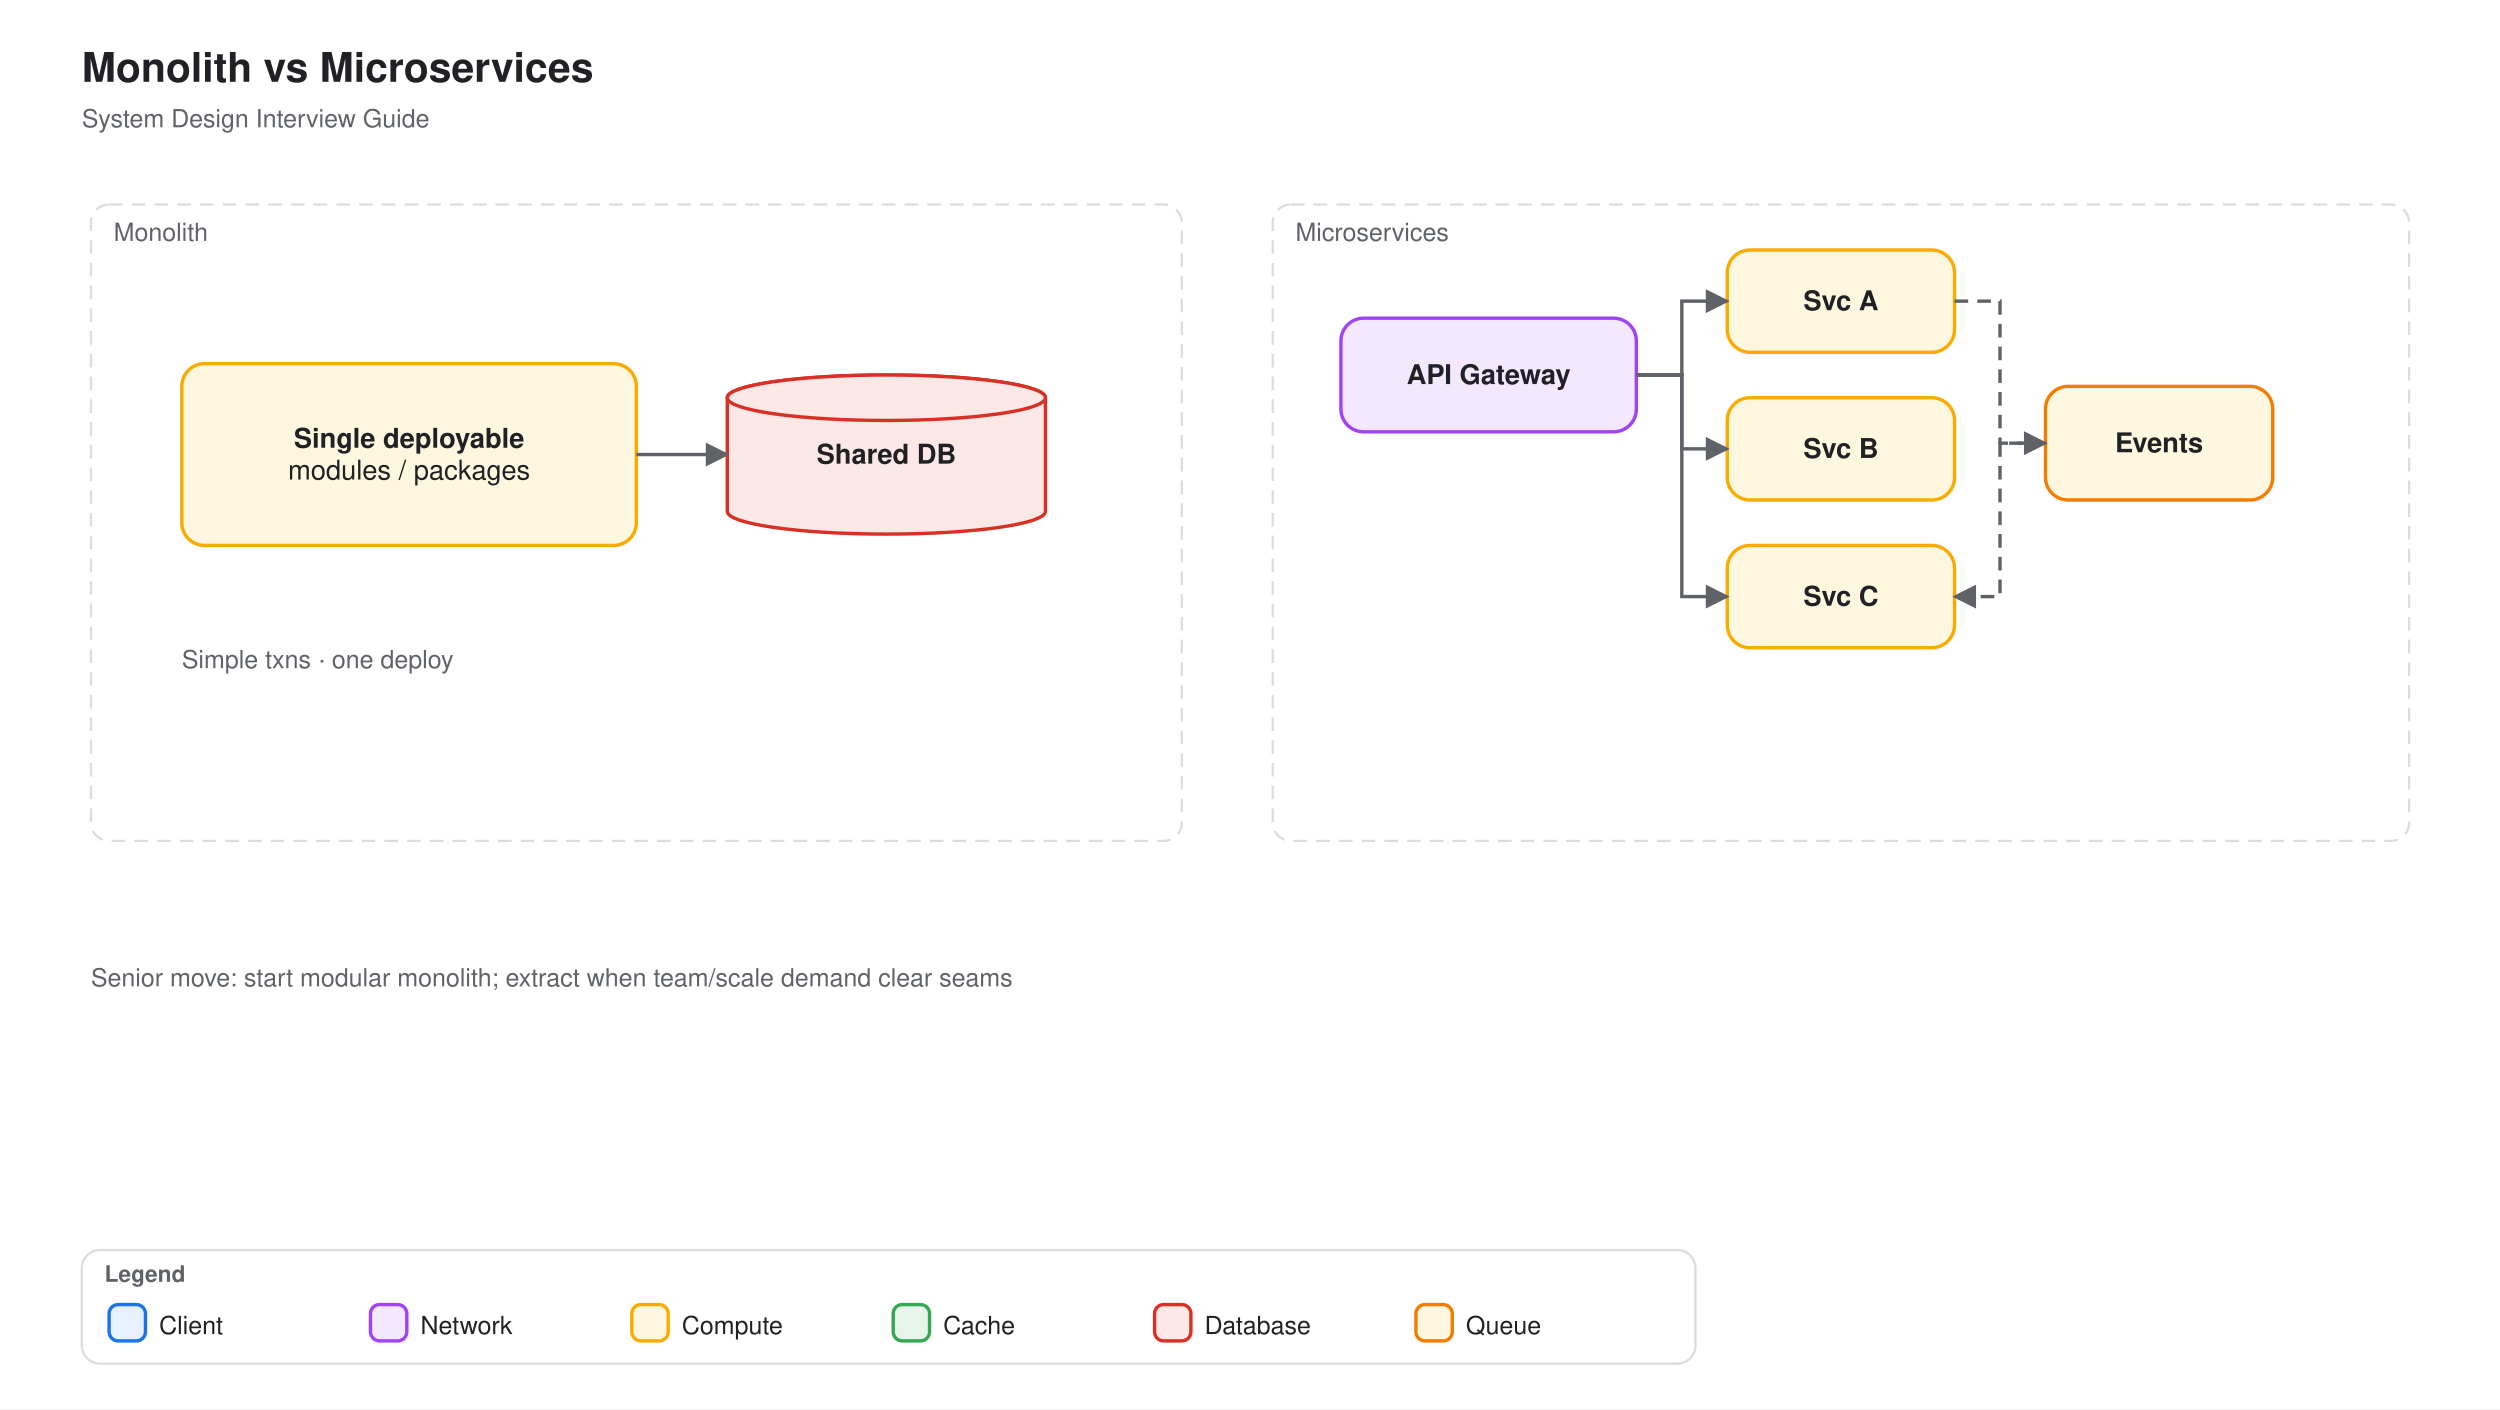
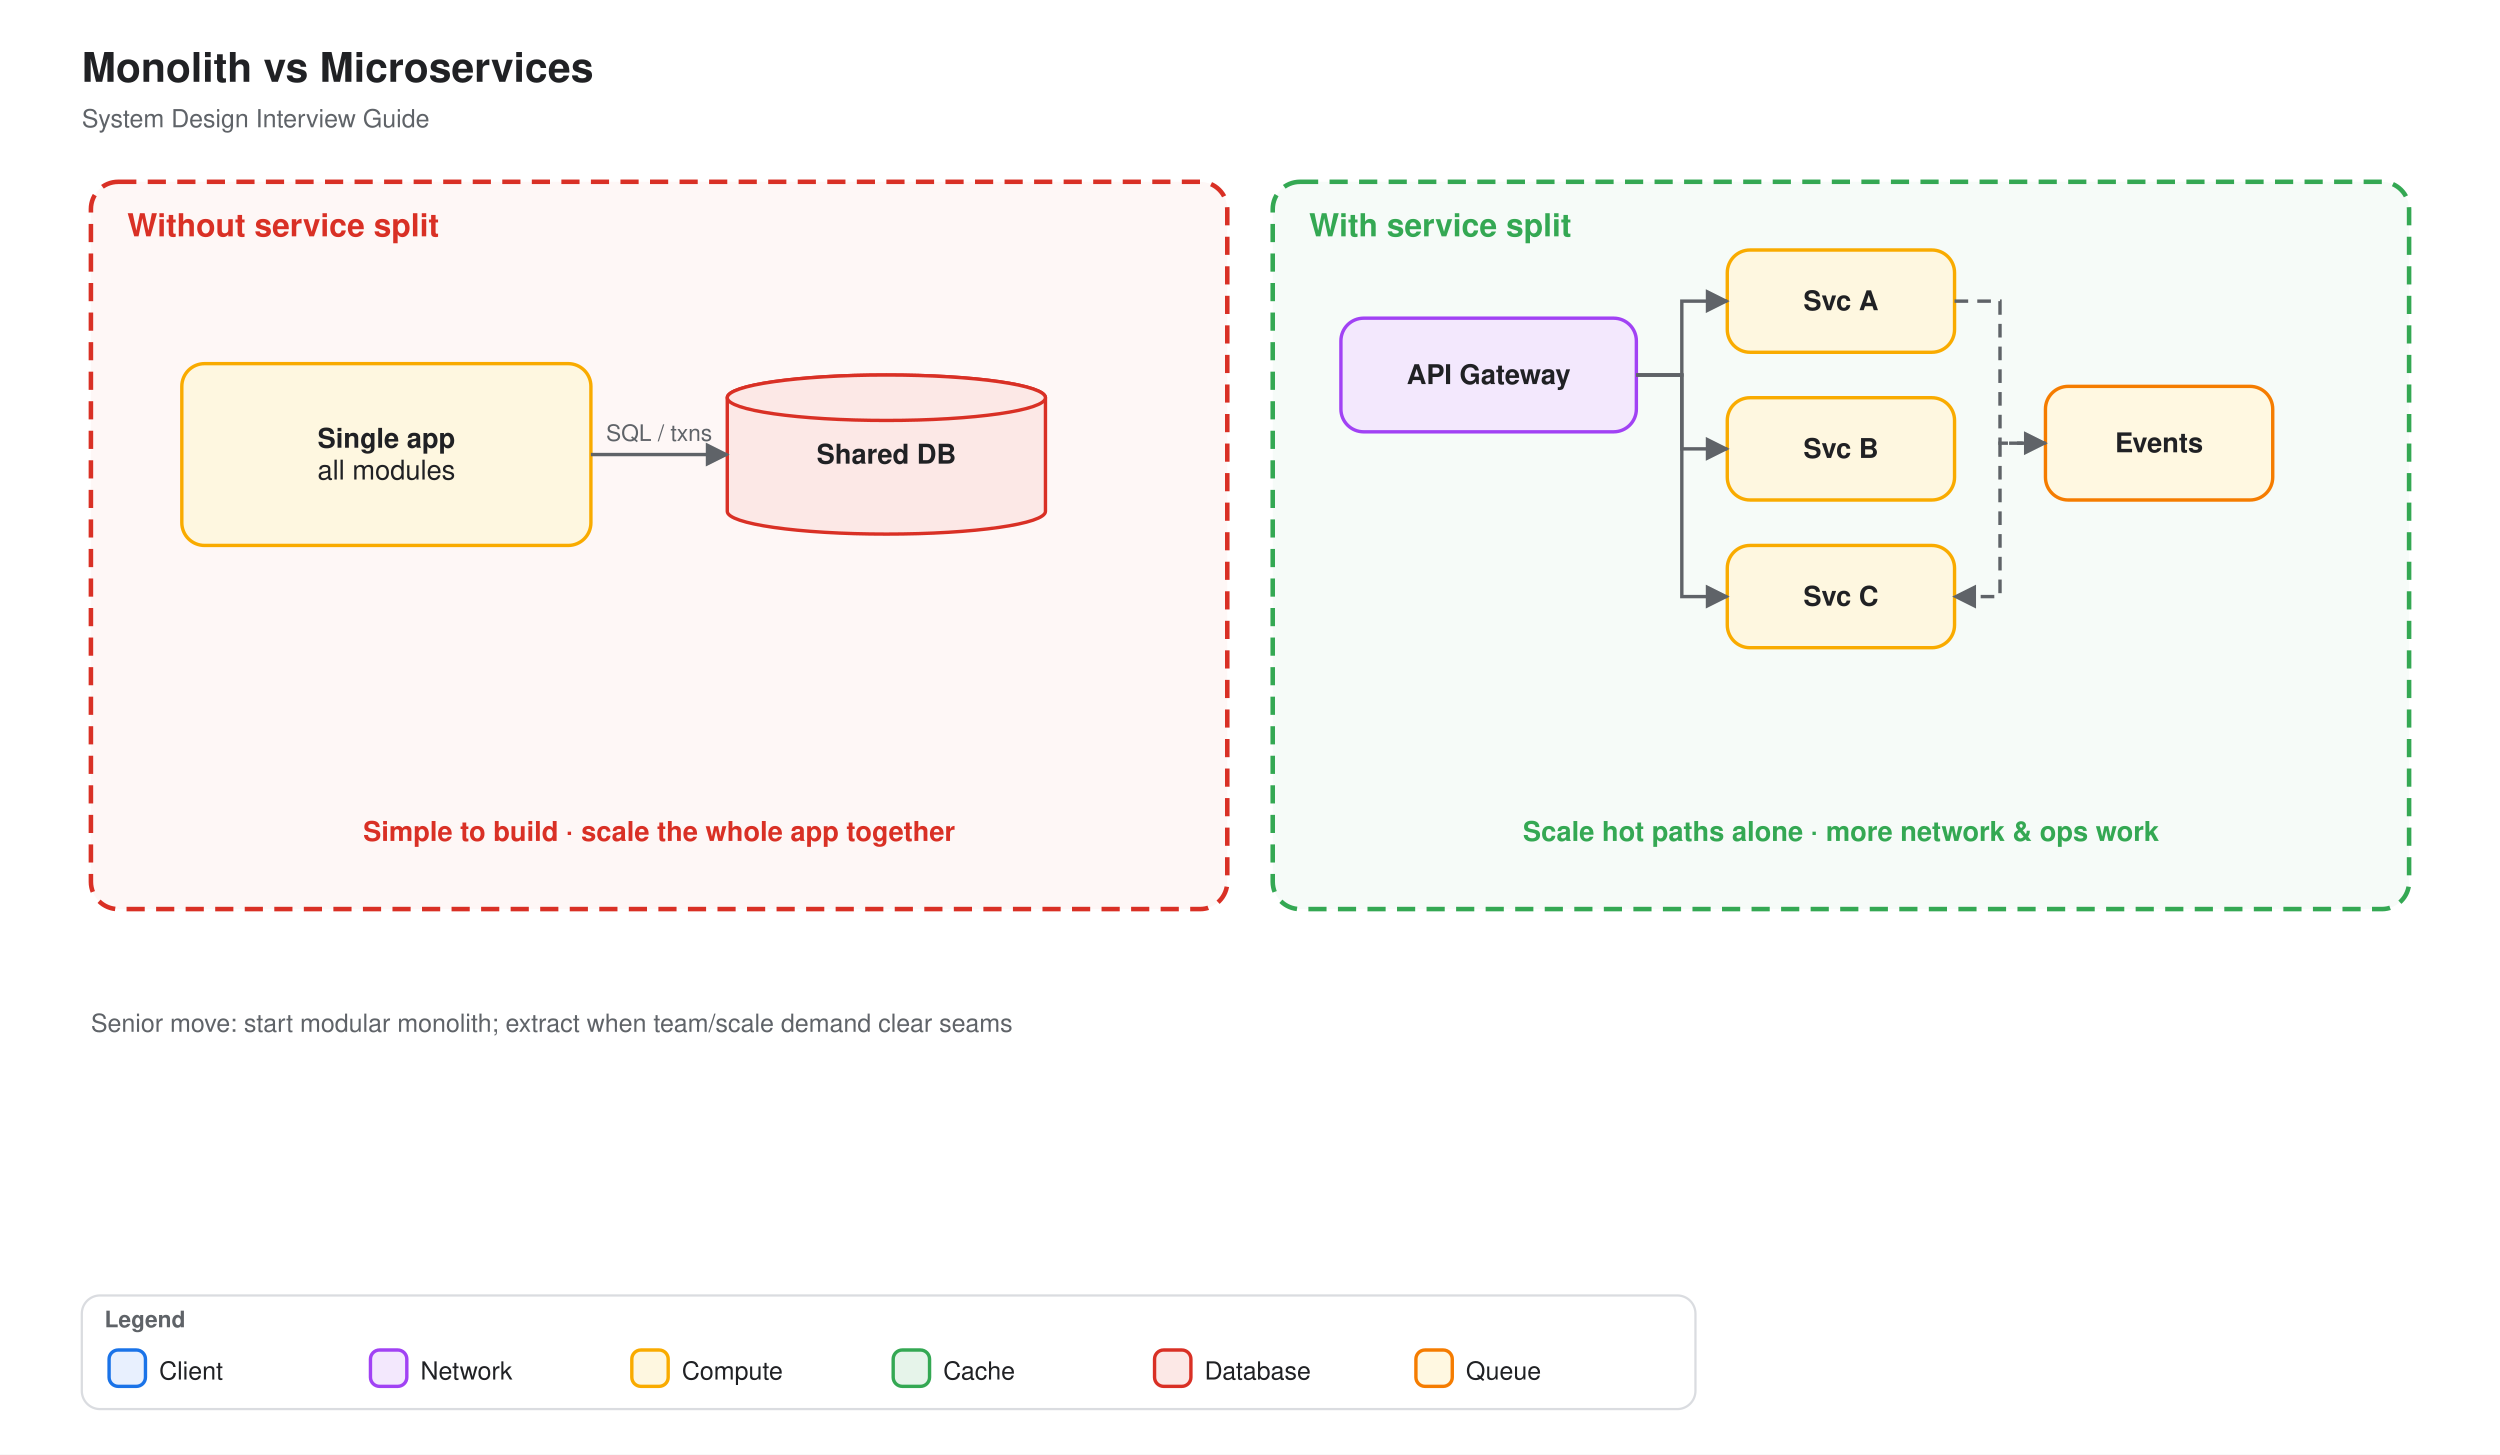
- <svg xmlns="http://www.w3.org/2000/svg" width="1100" height="620" viewBox="0 0 1100 620" role="img" aria-label="Monolith vs Microservices">
+ <svg xmlns="http://www.w3.org/2000/svg" width="1100" height="640" viewBox="0 0 1100 640" role="img" aria-label="Monolith vs Microservices">
  <defs>
    <marker id="arrow" viewBox="0 0 10 10" refX="9" refY="5" markerWidth="7" markerHeight="7" orient="auto-start-reverse">
      <path d="M 0 0 L 10 5 L 0 10 z" fill="#5F6368" />
    </marker>
  </defs>
  <rect width="100%" height="100%" fill="#FFFFFF" />
  <text x="36" y="36" font-family="Helvetica,Arial,sans-serif" font-size="18" font-weight="700" fill="#202124">Monolith vs Microservices</text>
  <text x="36" y="56" font-family="Helvetica,Arial,sans-serif" font-size="11" fill="#5F6368">System Design Interview Guide</text>
-   <rect x="40" y="90" width="480" height="280" rx="8" ry="8" fill="none" stroke="#DADCE0" stroke-width="1" stroke-dasharray="6 4" />
-   <text x="50" y="106" font-family="Helvetica,Arial,sans-serif" font-size="11" fill="#5F6368">Monolith</text>
-   <rect x="80" y="160" width="200" height="80" rx="10" ry="10" fill="#FEF7E0" stroke="#F9AB00" stroke-width="1.5" />
-   <text x="180.0" y="197.0" text-anchor="middle" font-family="Helvetica,Arial,sans-serif" font-size="12" font-weight="700" fill="#202124">Single deployable</text>
-   <text x="180.0" y="211.0" text-anchor="middle" font-family="Helvetica,Arial,sans-serif" font-size="12" font-weight="400" fill="#202124">modules / packages</text>
+   <rect x="40" y="80" width="500" height="320" rx="12" ry="12" fill="#FCE8E6" fill-opacity="0.35" stroke="#D93025" stroke-width="2" stroke-dasharray="8 5" />
+   <text x="56" y="104" font-family="Helvetica,Arial,sans-serif" font-size="14" font-weight="700" fill="#D93025">Without service split</text>
+   <rect x="80" y="160" width="180" height="80" rx="10" ry="10" fill="#FEF7E0" stroke="#F9AB00" stroke-width="1.5" />
+   <text x="170.0" y="197.0" text-anchor="middle" font-family="Helvetica,Arial,sans-serif" font-size="12" font-weight="700" fill="#202124">Single app</text>
+   <text x="170.0" y="211.0" text-anchor="middle" font-family="Helvetica,Arial,sans-serif" font-size="12" font-weight="400" fill="#202124">all modules</text>
  <path d="M 320,175 L 320,225 A 70.0,10 0 0 0 460,225 L 460,175 A 70.0,10 0 0 0 320,175 Z" fill="#FCE8E6" stroke="#D93025" stroke-width="1.5" />
  <ellipse cx="390.0" cy="175" rx="70.0" ry="10" fill="#FCE8E6" stroke="#D93025" stroke-width="1.5" />
  <text x="390.0" y="204.0" text-anchor="middle" font-family="Helvetica,Arial,sans-serif" font-size="12" font-weight="700" fill="#202124">Shared DB</text>
-   <path d="M 280,200.0 L 320,200.0" fill="none" stroke="#5F6368" stroke-width="1.5" marker-end="url(#arrow)" />
-   <text x="80" y="294" font-family="Helvetica,Arial,sans-serif" font-size="11" fill="#5F6368">Simple txns · one deploy</text>
-   <rect x="560" y="90" width="500" height="280" rx="8" ry="8" fill="none" stroke="#DADCE0" stroke-width="1" stroke-dasharray="6 4" />
-   <text x="570" y="106" font-family="Helvetica,Arial,sans-serif" font-size="11" fill="#5F6368">Microservices</text>
+   <path d="M 260,200.0 L 320,200.0" fill="none" stroke="#5F6368" stroke-width="1.5" marker-end="url(#arrow)" />
+   <text x="290.0" y="194.0" text-anchor="middle" font-family="Helvetica,Arial,sans-serif" font-size="10" fill="#5F6368">SQL / txns</text>
+   <text x="290" y="370" text-anchor="middle" font-family="Helvetica,Arial,sans-serif" font-size="12" font-weight="600" fill="#D93025">Simple to build · scale the whole app together</text>
+   <rect x="560" y="80" width="500" height="320" rx="12" ry="12" fill="#E6F4EA" fill-opacity="0.35" stroke="#34A853" stroke-width="2" stroke-dasharray="8 5" />
+   <text x="576" y="104" font-family="Helvetica,Arial,sans-serif" font-size="14" font-weight="700" fill="#34A853">With service split</text>
  <rect x="590" y="140" width="130" height="50" rx="10" ry="10" fill="#F3E8FD" stroke="#A142F4" stroke-width="1.5" />
  <text x="655.0" y="169.0" text-anchor="middle" font-family="Helvetica,Arial,sans-serif" font-size="12" font-weight="700" fill="#202124">API Gateway</text>
  <rect x="760" y="110" width="100" height="45" rx="10" ry="10" fill="#FEF7E0" stroke="#F9AB00" stroke-width="1.5" />
  <text x="810.0" y="136.5" text-anchor="middle" font-family="Helvetica,Arial,sans-serif" font-size="12" font-weight="700" fill="#202124">Svc A</text>
  <rect x="760" y="175" width="100" height="45" rx="10" ry="10" fill="#FEF7E0" stroke="#F9AB00" stroke-width="1.5" />
  <text x="810.0" y="201.5" text-anchor="middle" font-family="Helvetica,Arial,sans-serif" font-size="12" font-weight="700" fill="#202124">Svc B</text>
  <rect x="760" y="240" width="100" height="45" rx="10" ry="10" fill="#FEF7E0" stroke="#F9AB00" stroke-width="1.5" />
  <text x="810.0" y="266.5" text-anchor="middle" font-family="Helvetica,Arial,sans-serif" font-size="12" font-weight="700" fill="#202124">Svc C</text>
  <rect x="900" y="170" width="100" height="50" rx="10" ry="10" fill="#FFF8E1" stroke="#F57C00" stroke-width="1.5" />
  <text x="950.0" y="199.0" text-anchor="middle" font-family="Helvetica,Arial,sans-serif" font-size="12" font-weight="700" fill="#202124">Events</text>
  <path d="M 720,165.0 L 740.0,165.0 L 740.0,132.5 L 760,132.5" fill="none" stroke="#5F6368" stroke-width="1.5" marker-end="url(#arrow)" />
  <path d="M 720,165.0 L 740.0,165.0 L 740.0,197.5 L 760,197.5" fill="none" stroke="#5F6368" stroke-width="1.5" marker-end="url(#arrow)" />
  <path d="M 720,165.0 L 740.0,165.0 L 740.0,262.5 L 760,262.5" fill="none" stroke="#5F6368" stroke-width="1.5" marker-end="url(#arrow)" />
  <path d="M 860,132.5 L 880.0,132.5 L 880.0,195.0 L 900,195.0" fill="none" stroke="#5F6368" stroke-width="1.5" stroke-dasharray="6 4" marker-end="url(#arrow)" />
  <path d="M 900,195.0 L 880.0,195.0 L 880.0,262.5 L 860,262.5" fill="none" stroke="#5F6368" stroke-width="1.5" stroke-dasharray="6 4" marker-end="url(#arrow)" />
-   <text x="40" y="434" font-family="Helvetica,Arial,sans-serif" font-size="11" fill="#5F6368">Senior move: start modular monolith; extract when team/scale demand clear seams</text>
-   <rect x="36" y="550" width="710" height="50" rx="8" ry="8" fill="#FFFFFF" stroke="#DADCE0" stroke-width="1" />
-   <text x="46" y="564" font-family="Helvetica,Arial,sans-serif" font-size="10" font-weight="700" fill="#5F6368">Legend</text>
-   <rect x="48" y="574" width="16" height="16" rx="4" ry="4" fill="#E8F0FE" stroke="#1A73E8" stroke-width="1.5" />
-   <text x="70" y="587" font-family="Helvetica,Arial,sans-serif" font-size="11" fill="#202124">Client</text>
-   <rect x="163" y="574" width="16" height="16" rx="4" ry="4" fill="#F3E8FD" stroke="#A142F4" stroke-width="1.5" />
-   <text x="185" y="587" font-family="Helvetica,Arial,sans-serif" font-size="11" fill="#202124">Network</text>
-   <rect x="278" y="574" width="16" height="16" rx="4" ry="4" fill="#FEF7E0" stroke="#F9AB00" stroke-width="1.5" />
-   <text x="300" y="587" font-family="Helvetica,Arial,sans-serif" font-size="11" fill="#202124">Compute</text>
-   <rect x="393" y="574" width="16" height="16" rx="4" ry="4" fill="#E6F4EA" stroke="#34A853" stroke-width="1.5" />
-   <text x="415" y="587" font-family="Helvetica,Arial,sans-serif" font-size="11" fill="#202124">Cache</text>
-   <rect x="508" y="574" width="16" height="16" rx="4" ry="4" fill="#FCE8E6" stroke="#D93025" stroke-width="1.5" />
-   <text x="530" y="587" font-family="Helvetica,Arial,sans-serif" font-size="11" fill="#202124">Database</text>
-   <rect x="623" y="574" width="16" height="16" rx="4" ry="4" fill="#FFF8E1" stroke="#F57C00" stroke-width="1.5" />
-   <text x="645" y="587" font-family="Helvetica,Arial,sans-serif" font-size="11" fill="#202124">Queue</text>
+   <text x="810" y="370" text-anchor="middle" font-family="Helvetica,Arial,sans-serif" font-size="12" font-weight="600" fill="#34A853">Scale hot paths alone · more network &amp; ops work</text>
+   <text x="40" y="454" font-family="Helvetica,Arial,sans-serif" font-size="11" fill="#5F6368">Senior move: start modular monolith; extract when team/scale demand clear seams</text>
+   <rect x="36" y="570" width="710" height="50" rx="8" ry="8" fill="#FFFFFF" stroke="#DADCE0" stroke-width="1" />
+   <text x="46" y="584" font-family="Helvetica,Arial,sans-serif" font-size="10" font-weight="700" fill="#5F6368">Legend</text>
+   <rect x="48" y="594" width="16" height="16" rx="4" ry="4" fill="#E8F0FE" stroke="#1A73E8" stroke-width="1.5" />
+   <text x="70" y="607" font-family="Helvetica,Arial,sans-serif" font-size="11" fill="#202124">Client</text>
+   <rect x="163" y="594" width="16" height="16" rx="4" ry="4" fill="#F3E8FD" stroke="#A142F4" stroke-width="1.5" />
+   <text x="185" y="607" font-family="Helvetica,Arial,sans-serif" font-size="11" fill="#202124">Network</text>
+   <rect x="278" y="594" width="16" height="16" rx="4" ry="4" fill="#FEF7E0" stroke="#F9AB00" stroke-width="1.5" />
+   <text x="300" y="607" font-family="Helvetica,Arial,sans-serif" font-size="11" fill="#202124">Compute</text>
+   <rect x="393" y="594" width="16" height="16" rx="4" ry="4" fill="#E6F4EA" stroke="#34A853" stroke-width="1.5" />
+   <text x="415" y="607" font-family="Helvetica,Arial,sans-serif" font-size="11" fill="#202124">Cache</text>
+   <rect x="508" y="594" width="16" height="16" rx="4" ry="4" fill="#FCE8E6" stroke="#D93025" stroke-width="1.5" />
+   <text x="530" y="607" font-family="Helvetica,Arial,sans-serif" font-size="11" fill="#202124">Database</text>
+   <rect x="623" y="594" width="16" height="16" rx="4" ry="4" fill="#FFF8E1" stroke="#F57C00" stroke-width="1.5" />
+   <text x="645" y="607" font-family="Helvetica,Arial,sans-serif" font-size="11" fill="#202124">Queue</text>
</svg>
